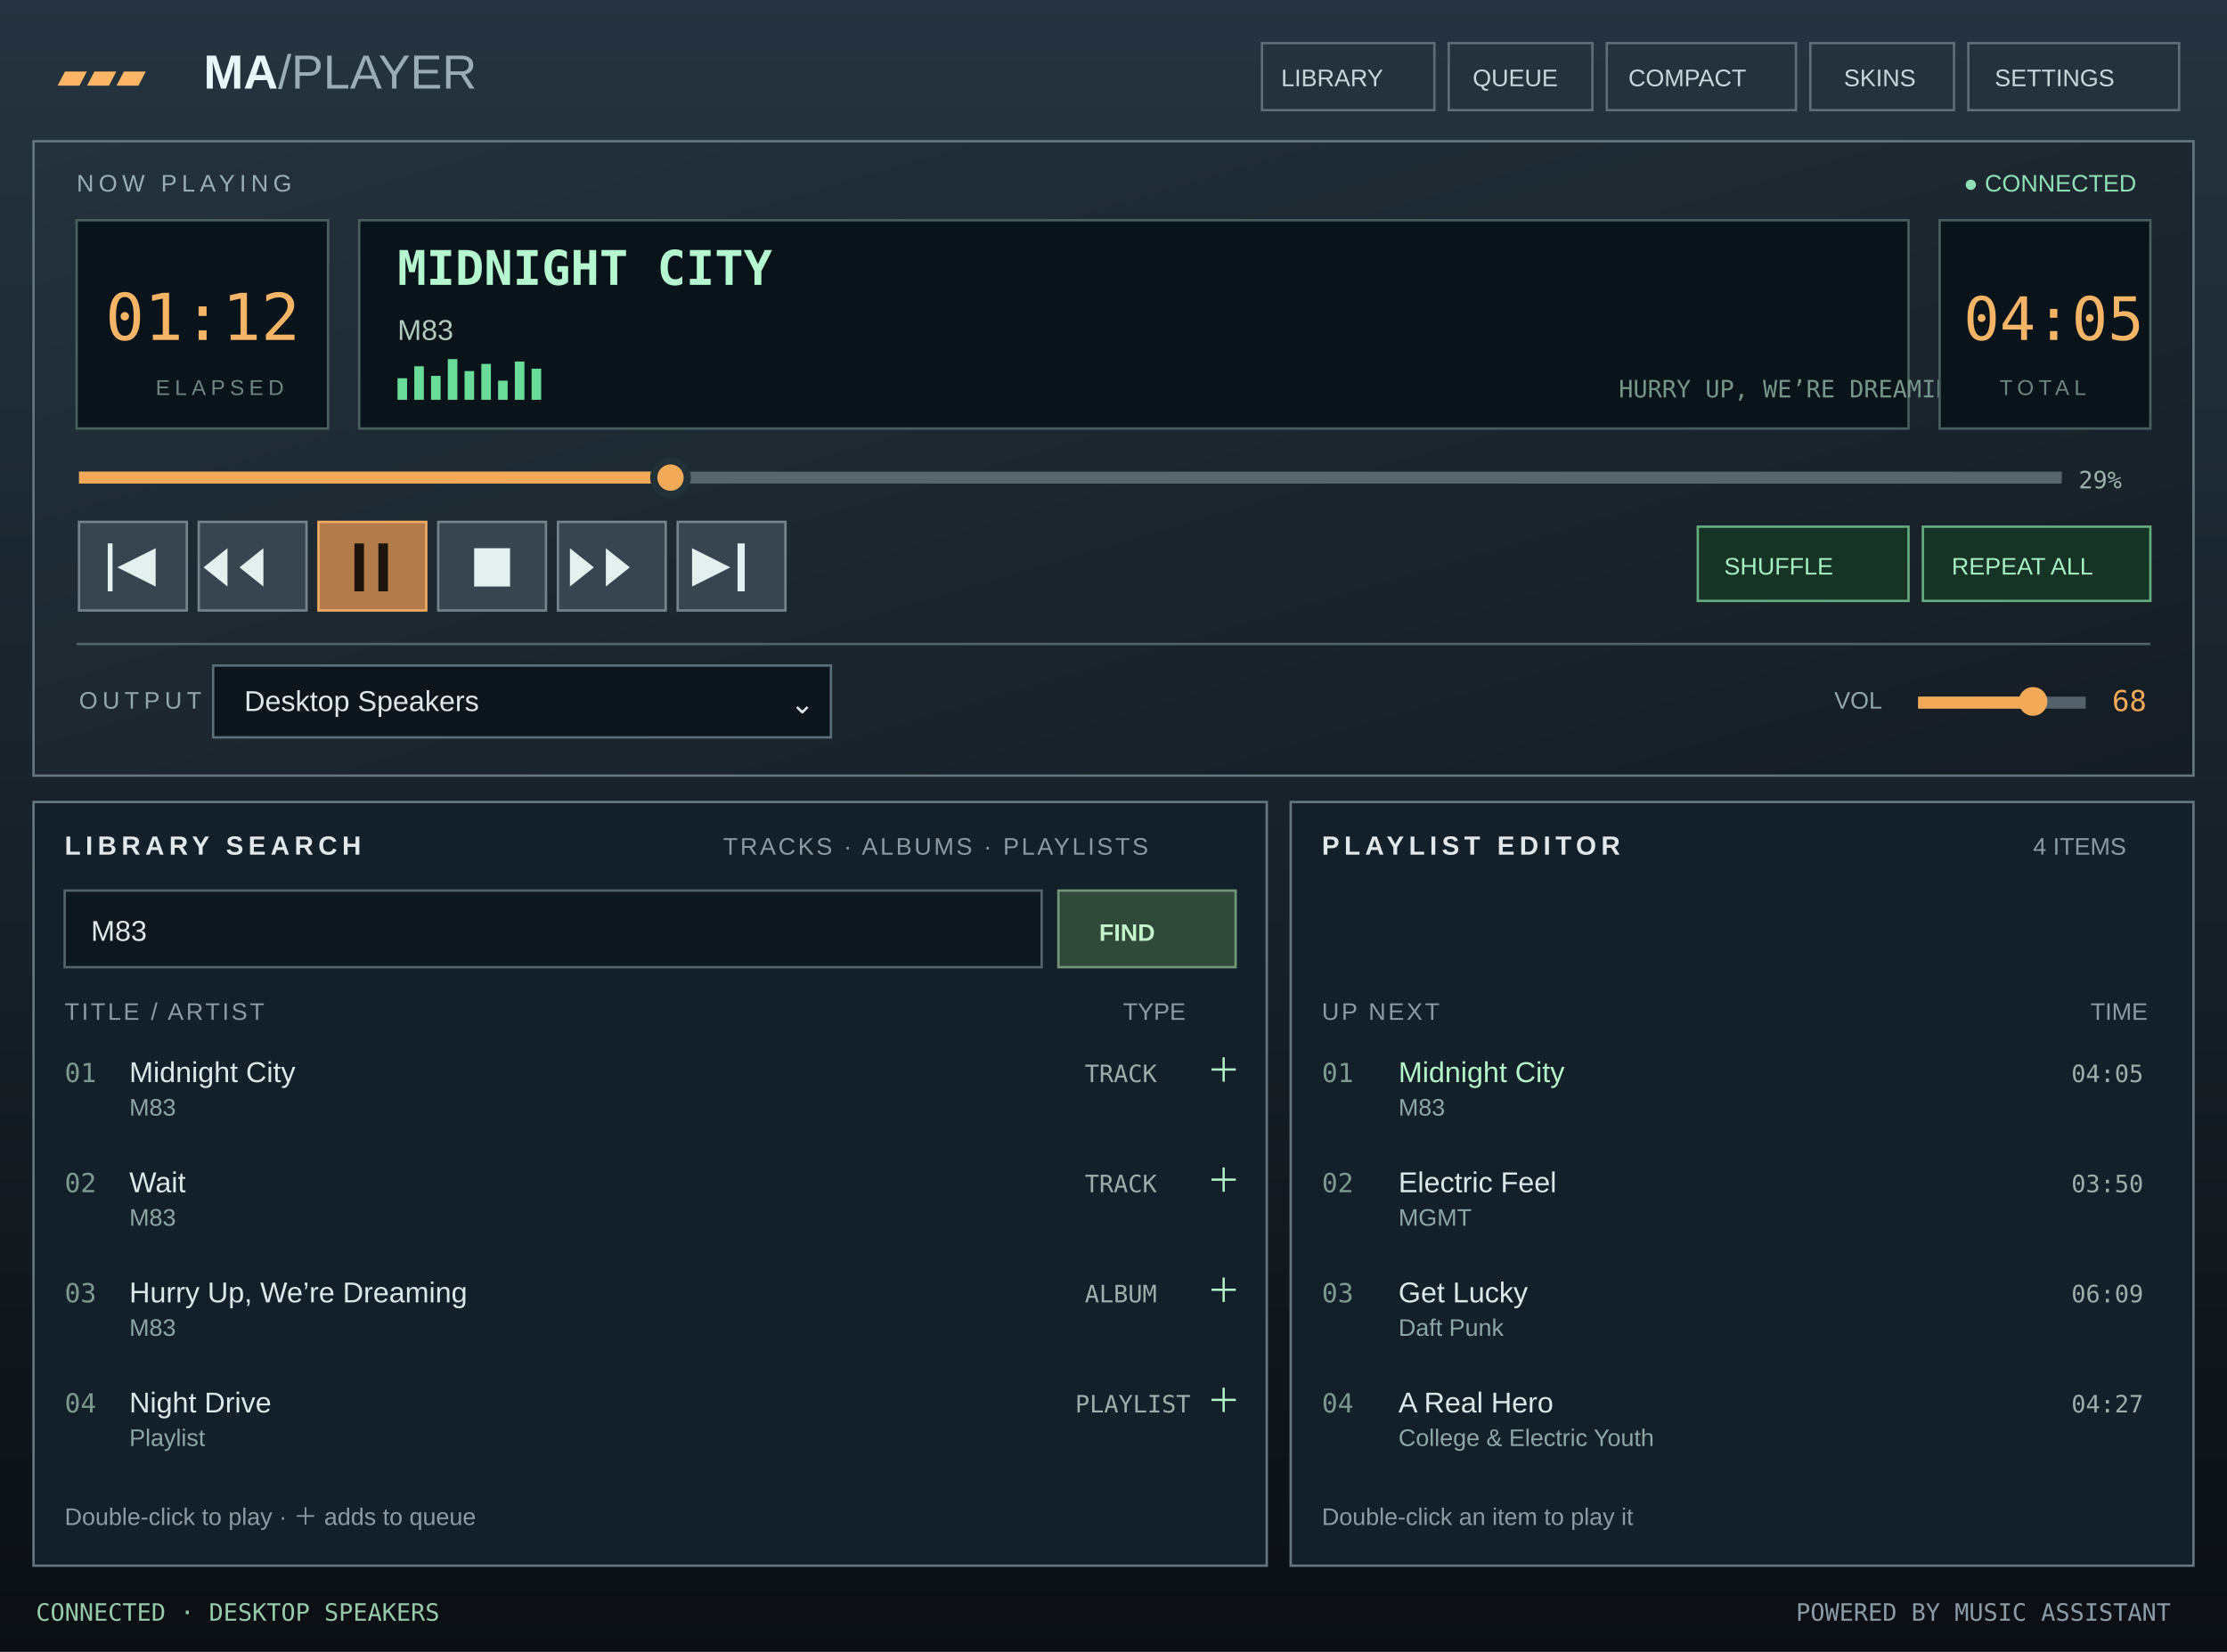
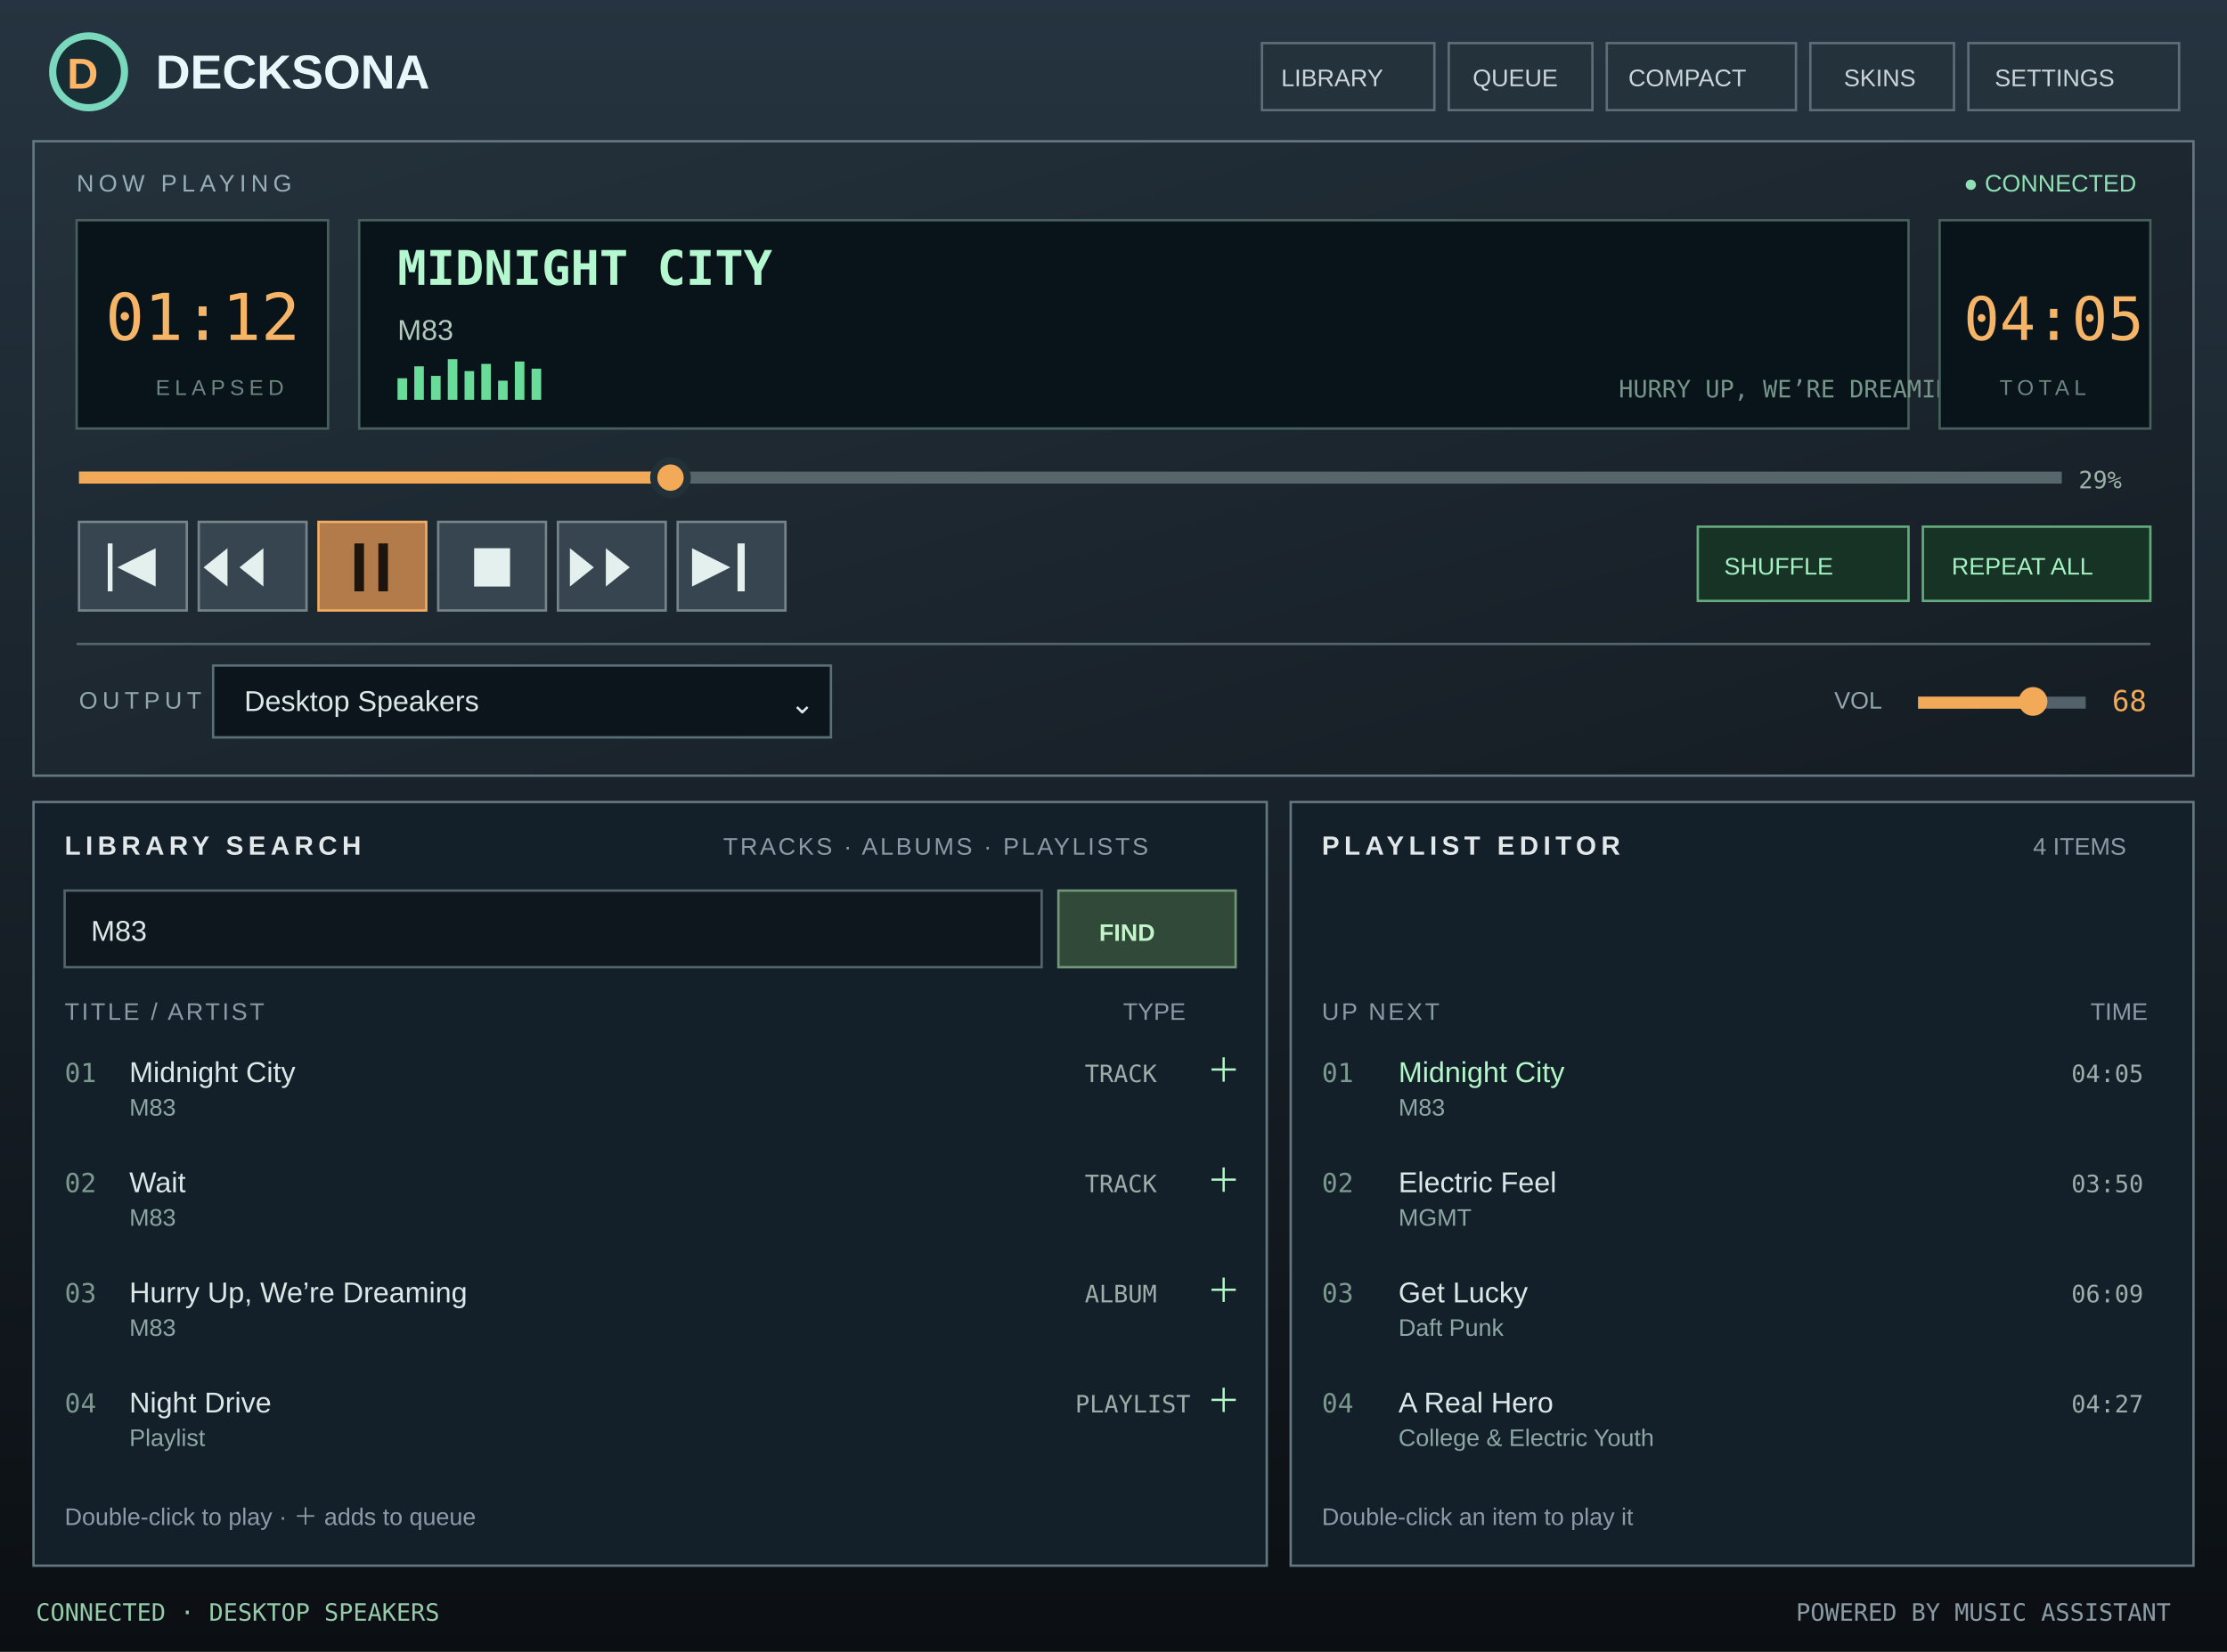
<svg xmlns="http://www.w3.org/2000/svg" width="930" height="690" viewBox="0 0 930 690">
  <defs>
    <linearGradient id="bg" x2="0" y2="1">
      <stop stop-color="#253440" />
      <stop offset="1" stop-color="#0b0f13" />
    </linearGradient>
    <linearGradient id="panel" x2="1" y2="1">
      <stop stop-color="#24323c" />
      <stop offset="1" stop-color="#151c23" />
    </linearGradient>
  </defs>
  <rect width="930" height="690" fill="url(#bg)" />
  <g font-family="Arial, sans-serif">
-     <text x="24" y="37" fill="#ffb566" font-size="16" font-weight="bold">▰▰▰</text>
-     <text x="85" y="37" fill="#e8f7fa" font-size="20" font-weight="bold">MA<tspan fill="#9aacb4" font-weight="normal">/PLAYER</tspan>
-     </text>
+     <circle cx="37" cy="30" r="15" fill="#182c34" stroke="#7ad9bd" stroke-width="3" />
+     <text x="28" y="37" fill="#ffb566" font-size="18" font-weight="bold">D</text>
+     <text x="65" y="37" fill="#e8f7fa" font-size="20" font-weight="bold">DECKSONA</text>
    <g fill="#24323c" stroke="#5e6d78">
      <rect x="527" y="18" width="72" height="28" />
      <rect x="605" y="18" width="60" height="28" />
      <rect x="671" y="18" width="79" height="28" />
      <rect x="756" y="18" width="60" height="28" />
      <rect x="822" y="18" width="88" height="28" />
    </g>
    <g fill="#c9d7dc" font-size="10">
      <text x="535" y="36">LIBRARY</text>
      <text x="615" y="36">QUEUE</text>
      <text x="680" y="36">COMPACT</text>
      <text x="770" y="36">SKINS</text>
      <text x="833" y="36">SETTINGS</text>
    </g>
    <rect x="14" y="59" width="902" height="265" fill="url(#panel)" stroke="#647780" />
    <text x="32" y="80" fill="#98aeb6" font-size="10" letter-spacing="2">NOW PLAYING</text>
    <text x="820" y="80" fill="#8fe0b5" font-size="10">● CONNECTED</text>
    <rect x="32" y="92" width="105" height="87" fill="#09131a" stroke="#47605c" />
    <text x="44" y="142" fill="#f5b466" font-family="Consolas,monospace" font-size="27">01:12</text>
    <text x="65" y="165" fill="#6d8780" font-size="9" letter-spacing="2">ELAPSED</text>
    <rect x="150" y="92" width="647" height="87" fill="#09131a" stroke="#47605c" />
    <text x="166" y="119" fill="#b5f7cf" font-family="Consolas,monospace" font-size="20" font-weight="bold">MIDNIGHT CITY</text>
    <text x="166" y="142" fill="#b2c9bd" font-size="12">M83</text>
    <g fill="#68dc98">
      <rect x="166" y="158" width="4" height="9" />
      <rect x="173" y="153" width="4" height="14" />
      <rect x="180" y="157" width="4" height="10" />
      <rect x="187" y="150" width="4" height="17" />
      <rect x="194" y="155" width="4" height="12" />
      <rect x="201" y="152" width="4" height="15" />
      <rect x="208" y="159" width="4" height="8" />
      <rect x="215" y="151" width="4" height="16" />
      <rect x="222" y="154" width="4" height="13" />
    </g>
    <text x="676" y="166" fill="#759689" font-family="Consolas,monospace" font-size="10">HURRY UP, WE’RE DREAMING</text>
    <rect x="810" y="92" width="88" height="87" fill="#09131a" stroke="#47605c" />
    <text x="820" y="142" fill="#f5b466" font-family="Consolas,monospace" font-size="25">04:05</text>
    <text x="835" y="165" fill="#6d8780" font-size="9" letter-spacing="2">TOTAL</text>
    <rect x="33" y="197" width="828" height="5" fill="#56666a" />
    <rect x="33" y="197" width="247" height="5" fill="#f2aa58" />
    <circle cx="280" cy="199.5" r="7" fill="#f2aa58" stroke="#223038" stroke-width="3" />
    <text x="868" y="204" fill="#9cb2a9" font-family="Consolas,monospace" font-size="10">29%</text>
    <g fill="#374550" stroke="#75838a">
      <rect x="33" y="218" width="45" height="37" />
      <rect x="83" y="218" width="45" height="37" />
      <rect x="133" y="218" width="45" height="37" fill="#b27b49" stroke="#f0ac62" />
      <rect x="183" y="218" width="45" height="37" />
      <rect x="233" y="218" width="45" height="37" />
      <rect x="283" y="218" width="45" height="37" />
    </g>
    <g fill="#e3f0ee">
      <path d="M45 227V247H47V227ZM65 229L49 237 65 245Z" />
      <path d="M95 229L85 237 95 245ZM110 229L100 237 110 245Z" />
      <rect x="148" y="227" width="4" height="20" fill="#1c140d" />
      <rect x="158" y="227" width="4" height="20" fill="#1c140d" />
      <rect x="198" y="229" width="15" height="16" />
      <path d="M238 229L248 237 238 245ZM253 229L263 237 253 245Z" />
      <path d="M289 229L305 237 289 245ZM308 227V247H311V227Z" />
    </g>
    <rect x="709" y="220" width="88" height="31" fill="#173326" stroke="#64ab7d" />
    <text x="720" y="240" fill="#a5f2c3" font-size="10">SHUFFLE</text>
    <rect x="803" y="220" width="95" height="31" fill="#173326" stroke="#64ab7d" />
    <text x="815" y="240" fill="#a5f2c3" font-size="10">REPEAT ALL</text>
    <line x1="32" y1="269" x2="898" y2="269" stroke="#53636b" />
    <text x="33" y="296" fill="#92a7ad" font-size="10" letter-spacing="2">OUTPUT</text>
    <rect x="89" y="278" width="258" height="30" fill="#0d151c" stroke="#597078" />
    <text x="102" y="297" fill="#dce9e8" font-size="12">Desktop Speakers</text>
    <text x="330" y="298" fill="#dce9e8" font-size="12">⌄</text>
    <text x="766" y="296" fill="#92a7ad" font-size="10">VOL</text>
    <rect x="801" y="291" width="70" height="5" fill="#53616b" />
    <rect x="801" y="291" width="48" height="5" fill="#f2aa58" />
    <circle cx="849" cy="293" r="6" fill="#f2aa58" />
    <text x="882" y="297" fill="#f2aa58" font-family="Consolas,monospace" font-size="12">68</text>
    <rect x="14" y="335" width="515" height="319" fill="#142029" stroke="#647780" />
    <rect x="539" y="335" width="377" height="319" fill="#142029" stroke="#647780" />
    <text x="27" y="357" fill="#e2e8e9" font-size="11" font-weight="bold" letter-spacing="2">LIBRARY SEARCH</text>
    <text x="302" y="357" fill="#8b9ba5" font-size="10" letter-spacing="1">TRACKS · ALBUMS · PLAYLISTS</text>
    <text x="552" y="357" fill="#e2e8e9" font-size="11" font-weight="bold" letter-spacing="2">PLAYLIST EDITOR</text>
    <text x="849" y="357" fill="#8b9ba5" font-size="10">4 ITEMS</text>
    <rect x="27" y="372" width="408" height="32" fill="#0e171e" stroke="#52636b" />
    <text x="38" y="393" fill="#dce9e8" font-size="12">M83</text>
    <rect x="442" y="372" width="74" height="32" fill="#304938" stroke="#719777" />
    <text x="459" y="393" fill="#c4f4cb" font-size="10" font-weight="bold">FIND</text>
    <text x="27" y="426" fill="#8b9ba5" font-size="10" letter-spacing="1">TITLE / ARTIST</text>
    <text x="469" y="426" fill="#8b9ba5" font-size="10">TYPE</text>
    <text x="552" y="426" fill="#8b9ba5" font-size="10" letter-spacing="1">UP NEXT</text>
    <text x="873" y="426" fill="#8b9ba5" font-size="10">TIME</text>
    <g fill="#dce7e8" font-size="12">
      <text x="54" y="452">Midnight City</text>
      <text x="54" y="498">Wait</text>
      <text x="54" y="544">Hurry Up, We’re Dreaming</text>
      <text x="54" y="590">Night Drive</text>
      <text x="584" y="452" fill="#b3f6c7">Midnight City</text>
      <text x="584" y="498">Electric Feel</text>
      <text x="584" y="544">Get Lucky</text>
      <text x="584" y="590">A Real Hero</text>
    </g>
    <g fill="#8da7a5" font-size="10">
      <text x="54" y="466">M83</text>
      <text x="54" y="512">M83</text>
      <text x="54" y="558">M83</text>
      <text x="54" y="604">Playlist</text>
      <text x="584" y="466">M83</text>
      <text x="584" y="512">MGMT</text>
      <text x="584" y="558">Daft Punk</text>
      <text x="584" y="604">College &amp; Electric Youth</text>
    </g>
    <g fill="#7c998e" font-family="Consolas,monospace" font-size="11">
      <text x="27" y="452">01</text>
      <text x="27" y="498">02</text>
      <text x="27" y="544">03</text>
      <text x="27" y="590">04</text>
      <text x="552" y="452">01</text>
      <text x="552" y="498">02</text>
      <text x="552" y="544">03</text>
      <text x="552" y="590">04</text>
    </g>
    <g fill="#9eada9" font-family="Consolas,monospace" font-size="10">
      <text x="453" y="452">TRACK</text>
      <text x="453" y="498">TRACK</text>
      <text x="453" y="544">ALBUM</text>
      <text x="449" y="590">PLAYLIST</text>
      <text x="865" y="452">04:05</text>
      <text x="865" y="498">03:50</text>
      <text x="865" y="544">06:09</text>
      <text x="865" y="590">04:27</text>
    </g>
    <g fill="#b3f6c7" font-size="14">
      <text x="504" y="452">＋</text>
      <text x="504" y="498">＋</text>
      <text x="504" y="544">＋</text>
      <text x="504" y="590">＋</text>
    </g>
    <text x="27" y="637" fill="#8b9ba5" font-size="10">Double-click to play · ＋ adds to queue</text>
    <text x="552" y="637" fill="#8b9ba5" font-size="10">Double-click an item to play it</text>
    <text x="15" y="677" fill="#95cbaa" font-family="Consolas,monospace" font-size="10">CONNECTED · DESKTOP SPEAKERS</text>
    <text x="750" y="677" fill="#8b9ba5" font-family="Consolas,monospace" font-size="10">POWERED BY MUSIC ASSISTANT</text>
  </g>
</svg>
